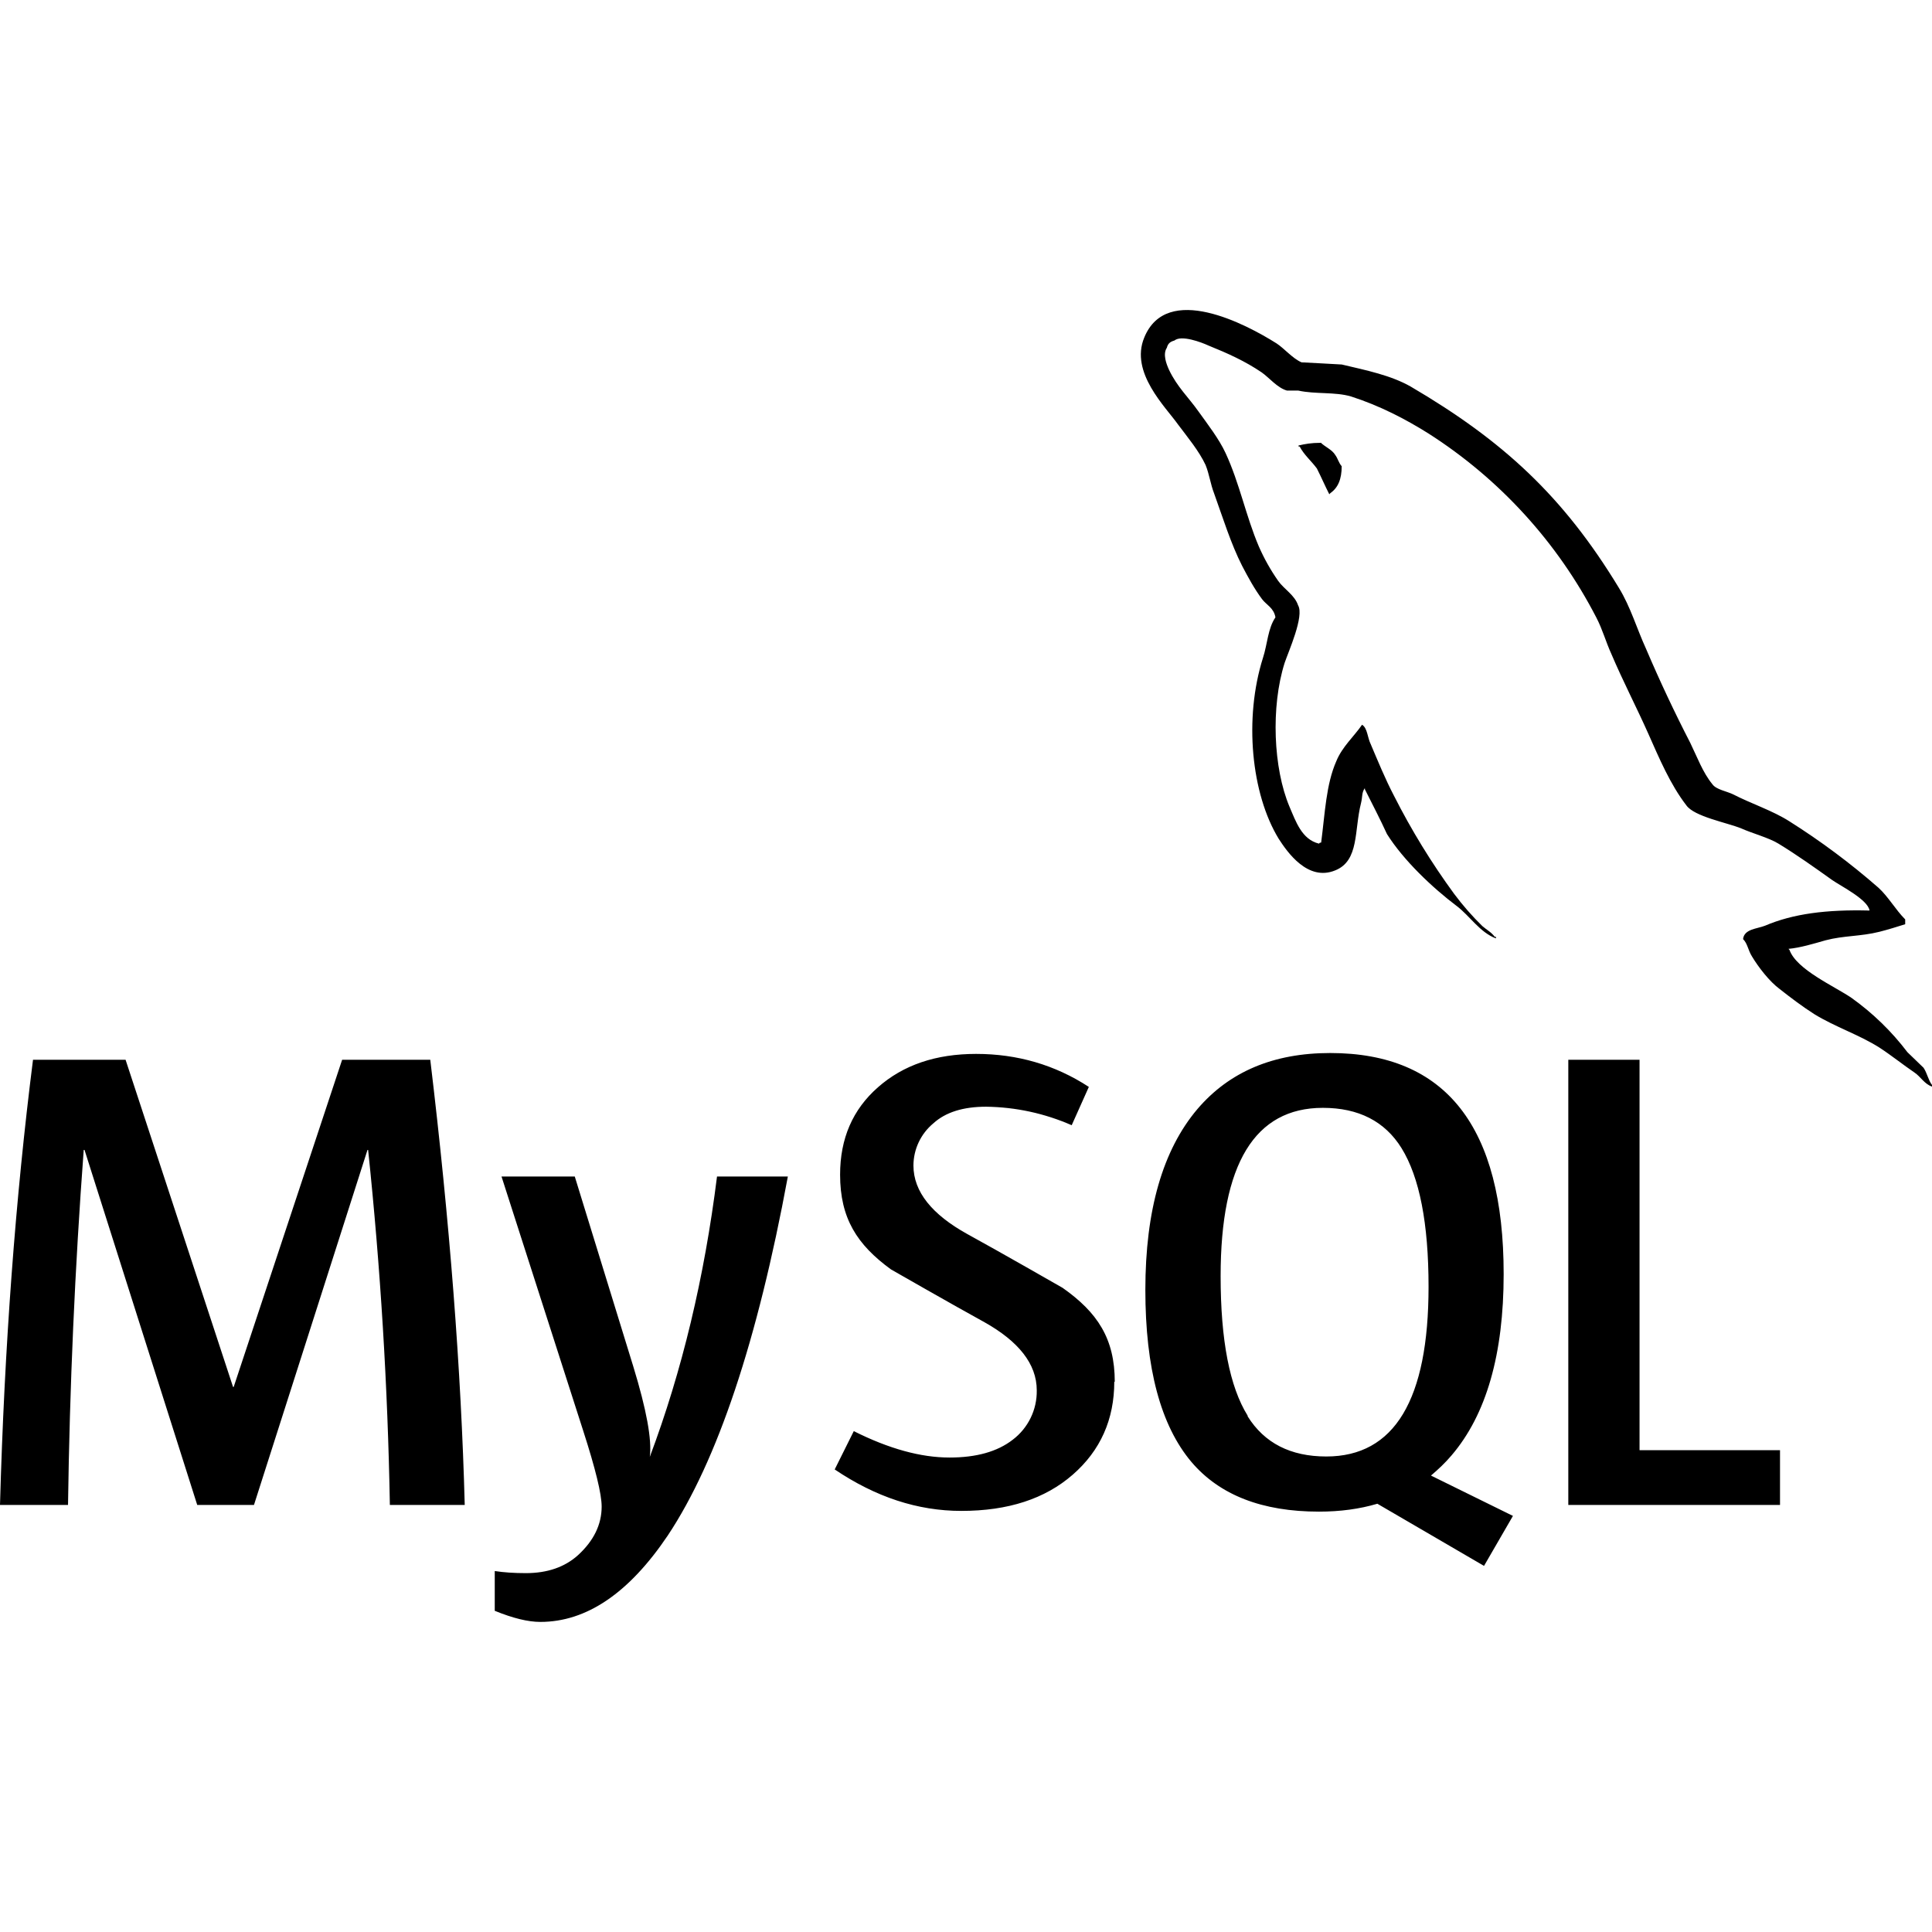
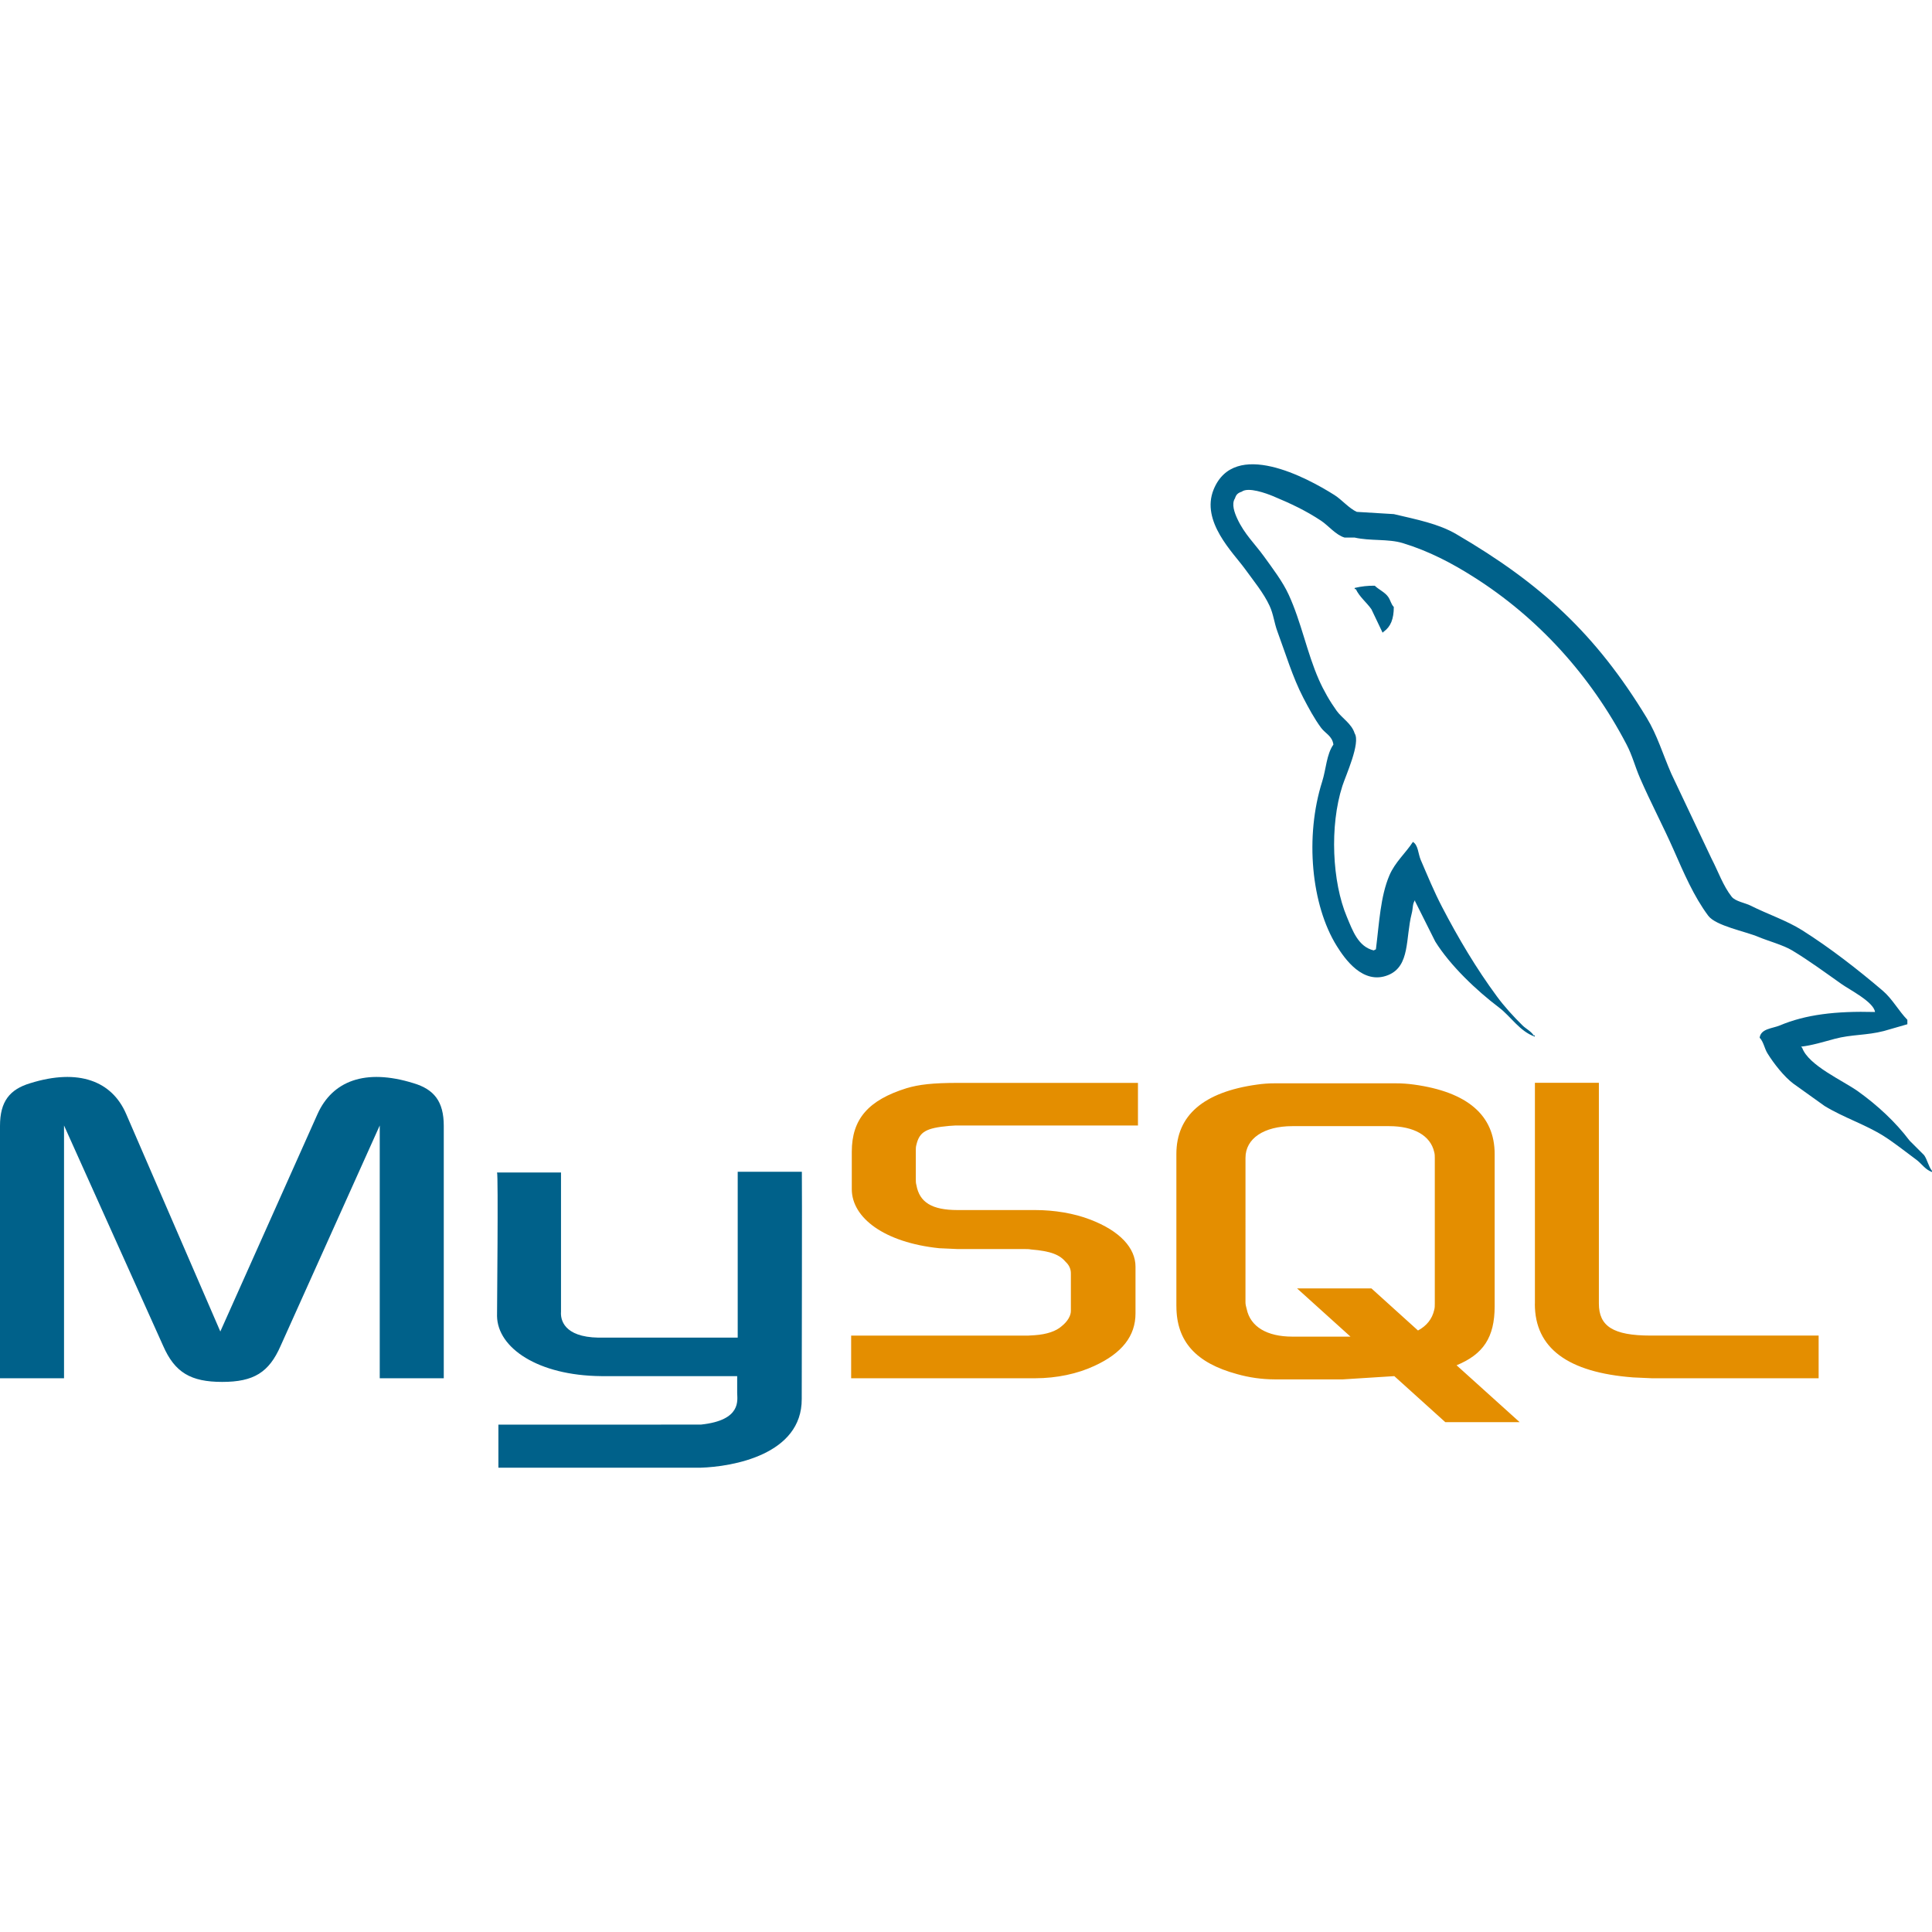
- <svg xmlns="http://www.w3.org/2000/svg" role="img" viewBox="0 0 24 24">
-   <path d="M16.405 5.501c-.115 0-.193.014-.274.033v.013h.014c.054.104.146.18.214.273.054.107.1.214.154.32l.014-.015c.094-.066.14-.172.14-.333-.04-.047-.046-.094-.08-.14-.04-.067-.126-.1-.18-.153zM5.77 18.695h-.927a50.854 50.854 0 00-.27-4.41h-.008l-1.41 4.41H2.45l-1.4-4.41h-.01a72.892 72.892 0 00-.195 4.41H0c.055-1.966.192-3.81.41-5.53h1.15l1.335 4.064h.008l1.347-4.064h1.095c.242 2.015.384 3.86.428 5.53zm4.017-4.08c-.378 2.045-.876 3.533-1.492 4.46-.482.716-1.01 1.073-1.583 1.073-.153 0-.34-.046-.566-.138v-.494c.11.017.24.026.386.026.268 0 .483-.075.647-.222.197-.18.295-.382.295-.605 0-.155-.077-.47-.23-.944L6.23 14.615h.91l.727 2.36c.164.536.233.91.205 1.123.4-1.064.678-2.227.835-3.483zm12.325 4.08h-2.63v-5.53h.885v4.85h1.745zm-3.32.135l-1.016-.5c.09-.076.177-.158.255-.25.433-.506.648-1.258.648-2.253 0-1.83-.718-2.746-2.155-2.746-.704 0-1.254.232-1.65.697-.43.508-.646 1.256-.646 2.245 0 .972.19 1.686.574 2.14.35.41.877.615 1.583.615.264 0 .506-.033.725-.098l1.325.772.36-.622zM15.5 17.588c-.225-.36-.337-.94-.337-1.736 0-1.393.424-2.09 1.27-2.09.443 0 .77.167.977.5.224.362.336.936.336 1.723 0 1.404-.424 2.108-1.27 2.108-.445 0-.77-.167-.978-.5zm-1.658-.425c0 .47-.172.856-.516 1.156-.344.3-.803.45-1.384.45-.543 0-1.064-.172-1.573-.515l.237-.476c.438.22.833.328 1.19.328.332 0 .593-.073.783-.22a.754.754 0 00.3-.615c0-.33-.23-.61-.648-.845-.388-.213-1.163-.657-1.163-.657-.422-.307-.632-.636-.632-1.177 0-.45.157-.81.47-1.085.315-.278.72-.415 1.22-.415.512 0 .98.136 1.4.41l-.213.476a2.726 2.726 0 00-1.064-.23c-.283 0-.502.068-.654.206a.685.685 0 00-.248.524c0 .328.234.61.666.85.393.215 1.187.67 1.187.67.433.305.648.63.648 1.168zm9.382-5.852c-.535-.014-.95.04-1.297.188-.1.04-.26.04-.274.167.055.053.063.14.11.214.08.134.218.313.346.407.14.11.28.216.427.31.26.16.555.255.81.416.145.094.293.213.44.313.073.05.12.14.214.172v-.02c-.046-.06-.06-.147-.105-.214-.067-.067-.134-.127-.2-.193a3.223 3.223 0 00-.695-.675c-.214-.146-.682-.35-.77-.595l-.013-.014c.146-.013.32-.066.46-.106.227-.06.435-.047.67-.106.106-.027.213-.06.32-.094v-.06c-.12-.12-.21-.283-.334-.395a8.867 8.867 0 00-1.104-.823c-.21-.134-.476-.22-.697-.334-.08-.04-.214-.06-.26-.127-.12-.146-.19-.34-.275-.514a17.69 17.69 0 01-.547-1.163c-.12-.262-.193-.523-.34-.763-.69-1.137-1.437-1.826-2.586-2.5-.247-.14-.543-.2-.856-.274-.167-.008-.334-.02-.5-.027-.11-.047-.216-.174-.31-.235-.38-.24-1.364-.76-1.644-.072-.18.434.267.862.422 1.082.115.153.26.328.34.5.047.116.06.235.107.356.106.294.207.622.347.897.073.14.153.287.247.413.054.073.146.107.167.227-.094.136-.1.334-.154.5-.24.757-.146 1.693.194 2.25.107.166.362.534.703.393.3-.12.234-.5.32-.835.02-.08.007-.133.048-.187v.015c.094.188.188.367.274.555.206.328.566.668.867.895.16.12.287.328.487.402v-.02h-.015c-.043-.058-.1-.086-.154-.133a3.445 3.445 0 01-.35-.4 8.76 8.76 0 01-.747-1.218c-.11-.21-.202-.436-.29-.643-.04-.08-.04-.2-.107-.24-.1.146-.247.273-.32.453-.127.288-.14.642-.188 1.01-.027.007-.014 0-.027.014-.214-.052-.287-.274-.367-.46-.2-.475-.233-1.238-.06-1.785.047-.14.247-.582.167-.716-.042-.127-.174-.2-.247-.303a2.478 2.478 0 01-.24-.427c-.16-.374-.24-.788-.414-1.162-.08-.173-.22-.354-.334-.513-.127-.18-.267-.307-.368-.52-.033-.073-.08-.194-.027-.274.014-.054.042-.075.094-.09.088-.072.335.022.422.062.247.1.455.194.662.334.094.066.195.193.315.226h.14c.214.047.455.014.655.073.355.114.675.28.962.46a5.953 5.953 0 012.085 2.286c.08.154.115.295.188.455.14.33.313.663.455.982.14.315.275.636.476.897.1.14.502.213.682.286.133.06.34.115.46.188.23.14.454.3.67.454.11.076.443.243.463.378z" />
+ <svg xmlns="http://www.w3.org/2000/svg" viewBox="0 0 128 128">
+   <path fill="#00618A" d="M0 91.313h4.242V74.566l6.566 14.598c.773 1.77 1.832 2.391 3.914 2.391s3.098-.621 3.871-2.391l6.566-14.598v16.746h4.242V74.594c0-1.633-.652-2.422-2-2.828-3.223-1.004-5.383-.137-6.363 2.039l-6.441 14.41-6.238-14.41c-.937-2.176-3.14-3.043-6.359-2.039-1.348.406-2 1.195-2 2.828zM32.93 77.68h4.238v9.227c-.039.5.16 1.676 2.484 1.715h9.223V77.633h4.25c.02 0-.008 14.984-.008 15.047.023 3.695-4.582 4.496-6.707 4.559H33.02v-2.852l13.414-.004c2.73-.285 2.406-1.645 2.406-2.098v-1.113h-9.012c-4.195-.039-6.863-1.871-6.898-3.977-.004-.191.09-9.422 0-9.516zm0 0" />
+   <path fill="#E48E00" d="M56.391 91.313h12.195c1.426 0 2.813-.301 3.914-.816 1.836-.84 2.73-1.984 2.73-3.48v-3.098c0-1.223-1.016-2.367-3.016-3.125-1.059-.41-2.367-.625-3.629-.625h-5.141c-1.711 0-2.527-.516-2.73-1.656-.039-.137-.039-.246-.039-.383V76.2c0-.109 0-.219.039-.355.203-.867.652-1.113 2.16-1.25l.41-.027h12.109v-2.824H63.488c-1.711 0-2.609.109-3.426.352-2.527.789-3.629 2.039-3.629 4.215v2.473c0 1.902 2.16 3.535 5.789 3.914l1.223.055h4.406c.164 0 .324 0 .449.027 1.344.109 1.914.355 2.324.844.211.195.332.473.324.758v2.477c0 .297-.203.68-.609 1.004-.367.328-.98.543-1.793.598l-.449.027H56.391zm45.297-4.922c0 2.91 2.164 4.539 6.523 4.867l1.227.055h11.051v-2.828h-11.133c-2.488 0-3.426-.625-3.426-2.121V71.738h-4.238V86.39zm-23.75.148V76.457c0-2.559 1.801-4.113 5.355-4.602a7.976 7.976 0 0 1 1.145-.082h8.047c.41 0 .777.027 1.188.082 3.555.488 5.352 2.043 5.352 4.602v10.082c0 2.078-.762 3.188-2.523 3.914l4.18 3.77h-4.926l-3.379-3.051-3.402.215H84.44a9.23 9.23 0 0 1-2.492-.352c-2.699-.734-4.008-2.152-4.008-4.496zm4.578-.246c0 .137.039.273.082.438.246 1.172 1.348 1.824 3.023 1.824h3.852l-3.539-3.195h4.926l3.086 2.789c.57-.305.941-.766 1.074-1.363.039-.137.039-.273.039-.41v-9.668c0-.109 0-.246-.039-.383-.246-1.09-1.348-1.715-2.984-1.715h-6.414c-1.879 0-3.105.816-3.105 2.098zm0 0" />
+   <path fill="#00618A" d="M124.219 67.047c-2.605-.07-4.598.172-6.301.891-.484.203-1.258.207-1.336.813.266.281.309.699.52 1.039.406.66 1.094 1.539 1.707 2l2.074 1.484c1.273.777 2.699 1.223 3.93 2 .723.461 1.441 1.039 2.148 1.559.348.254.582.656 1.039.816v-.074c-.238-.305-.301-.723-.52-1.039l-.965-.965c-.941-1.25-2.137-2.348-3.41-3.262-1.016-.727-3.281-1.711-3.707-2.891l-.074-.074c.719-.078 1.563-.34 2.223-.516 1.117-.301 2.113-.223 3.262-.52l1.559-.449v-.293c-.582-.598-.996-1.387-1.633-1.93-1.656-1.41-3.469-2.824-5.336-4.004-1.035-.652-2.312-1.074-3.41-1.629-.367-.187-1.016-.281-1.262-.594-.574-.734-.887-1.664-1.332-2.52l-2.668-5.633c-.562-1.285-.93-2.555-1.633-3.707-3.363-5.535-6.988-8.875-12.602-12.156-1.191-.699-2.633-.973-4.148-1.332l-2.449-.148c-.496-.211-1.012-.82-1.48-1.113-1.859-1.176-6.629-3.73-8.008-.371-.867 2.121 1.301 4.191 2.078 5.266.543.754 1.242 1.598 1.629 2.445.258.555.301 1.113.52 1.703.539 1.453 1.008 3.031 1.707 4.375.352.68.738 1.395 1.184 2 .273.371.742.539.816 1.113-.457.641-.484 1.633-.742 2.445-1.16 3.652-.723 8.191.965 10.898.516.828 1.734 2.609 3.41 1.926 1.465-.598 1.137-2.445 1.555-4.078.098-.367.039-.641.223-.887v.074l1.336 2.668c.988 1.59 2.738 3.25 4.223 4.371.773.582 1.379 1.59 2.375 1.93V68.6h-.074c-.195-.297-.496-.422-.742-.664-.582-.57-1.227-1.277-1.703-1.93-1.352-1.832-2.547-3.84-3.633-5.93-.52-.996-.973-2.098-1.41-3.113-.168-.391-.164-.984-.516-1.184-.48.742-1.187 1.344-1.559 2.223-.594 1.402-.668 3.117-.891 4.891l-.148.074c-1.031-.25-1.395-1.312-1.777-2.223-.973-2.305-1.152-6.02-.297-8.672.219-.687 1.219-2.852.813-3.484-.191-.633-.828-1-1.184-1.484a11.7 11.7 0 0 1-1.187-2.074c-.793-1.801-1.164-3.816-2-5.633-.398-.871-1.074-1.75-1.629-2.523-.617-.855-1.305-1.484-1.781-2.52-.168-.367-.398-.957-.148-1.336.078-.254.195-.359.445-.441.43-.332 1.629.109 2.074.293 1.191.496 2.184.965 3.191 1.633.48.32.969.941 1.555 1.113h.668c1.043.238 2.211.07 3.188.367 1.723.523 3.27 1.34 4.668 2.227 4.273 2.695 7.766 6.535 10.156 11.117.387.738.551 1.441.891 2.223.684 1.578 1.543 3.203 2.223 4.746s1.34 3.094 2.297 4.375c.504.672 2.453 1.031 3.336 1.406.621.262 1.637.535 2.223.891 1.125.676 2.211 1.48 3.266 2.223.523.375 2.141 1.188 2.223 1.855zM91.082 38.805a5.26 5.26 0 0 0-1.332.148v.074h.074c.258.535.715.879 1.035 1.336l.742 1.555.074-.07c.461-.324.668-.844.668-1.633-.187-.195-.211-.437-.371-.668-.211-.309-.621-.48-.891-.742zm0 0" />
</svg>
